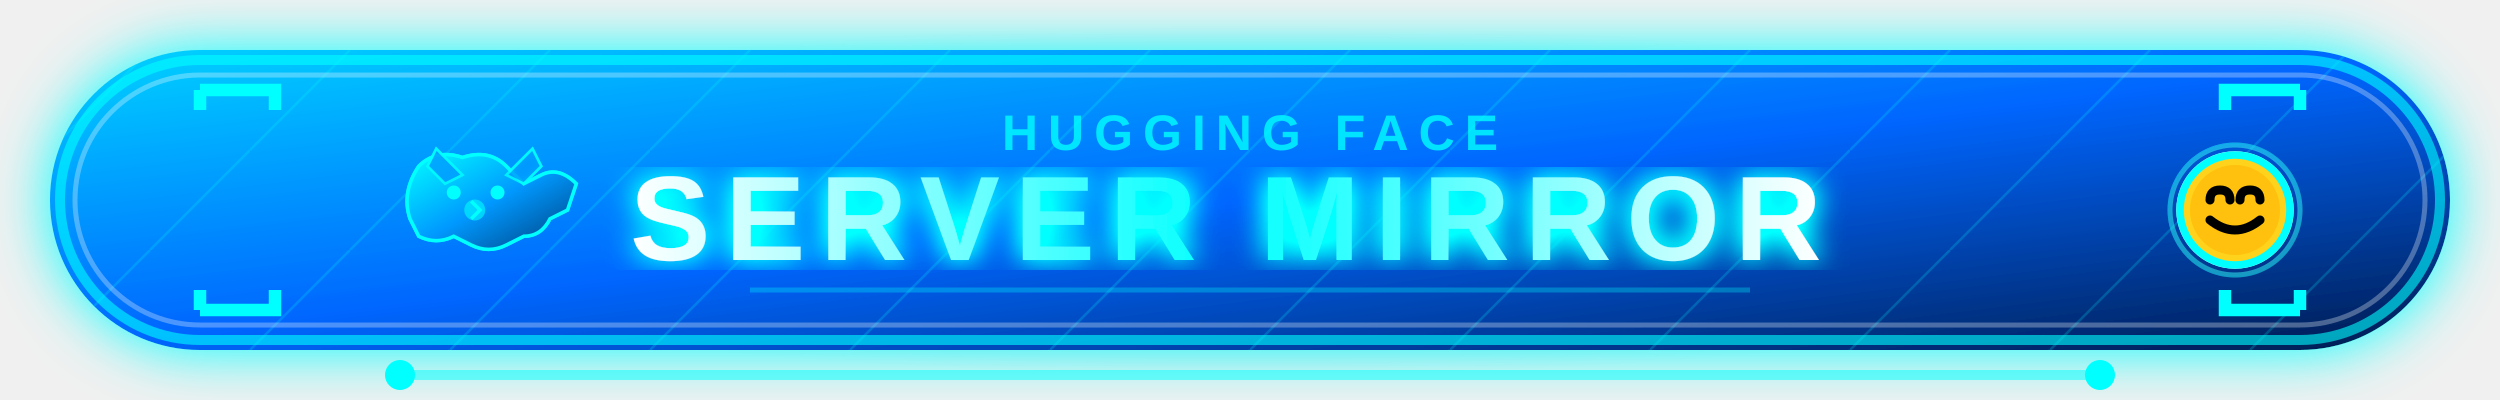
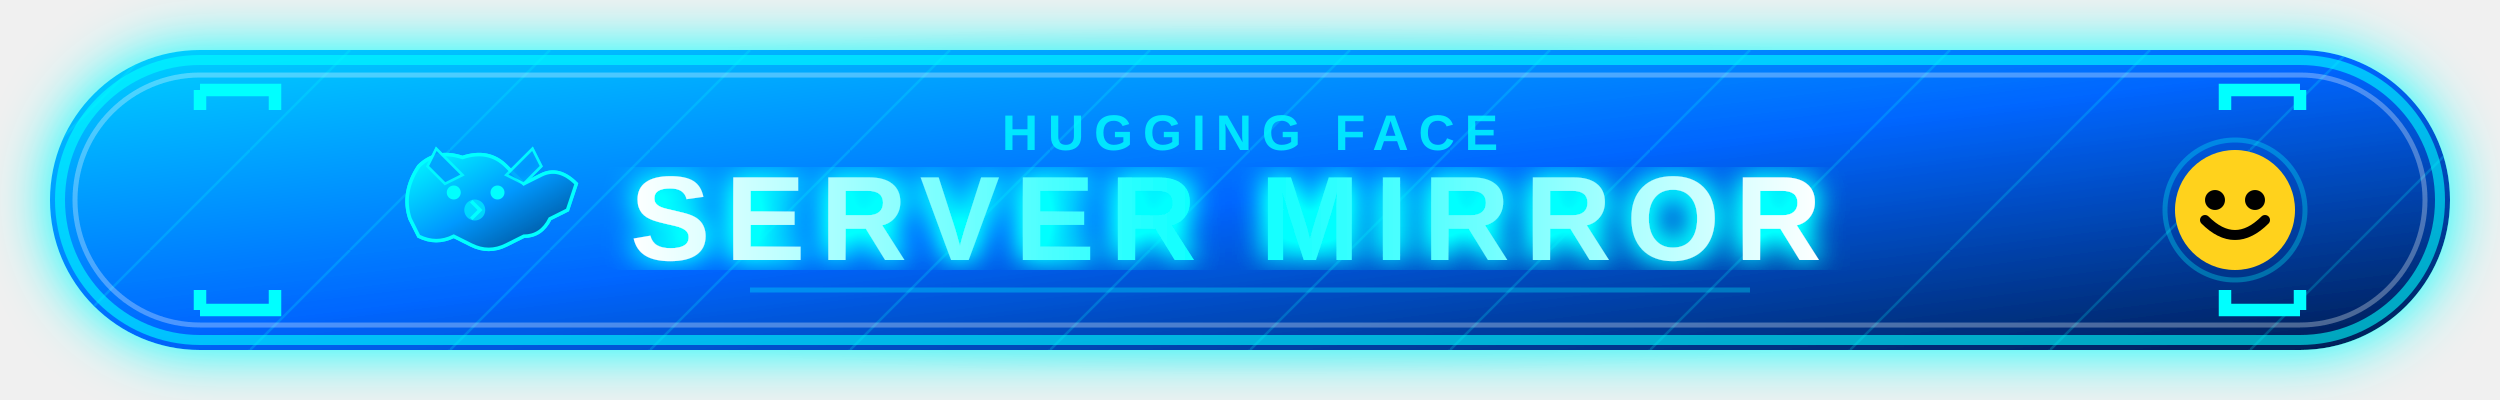
<svg xmlns="http://www.w3.org/2000/svg" width="500" height="80" viewBox="0 0 500 80">
  <defs>
    <linearGradient id="bodyGrad" x1="0%" y1="0%" x2="100%" y2="100%">
      <stop offset="0%" stop-color="#00d4ff" />
      <stop offset="50%" stop-color="#0066ff" />
      <stop offset="100%" stop-color="#001a4d" />
    </linearGradient>
    <radialGradient id="glowGrad" cx="50%" cy="50%">
      <stop offset="0%" stop-color="#00ffff" stop-opacity="0.8" />
      <stop offset="50%" stop-color="#0088ff" stop-opacity="0.4" />
      <stop offset="100%" stop-color="#003366" stop-opacity="0" />
    </radialGradient>
    <linearGradient id="dragonGrad" x1="0%" y1="0%" x2="100%" y2="100%">
      <stop offset="0%" stop-color="#00ffff" />
      <stop offset="50%" stop-color="#0099ff" />
      <stop offset="100%" stop-color="#003d7a" />
    </linearGradient>
    <linearGradient id="textGrad" x1="0%" y1="0%" x2="100%" y2="0%">
      <stop offset="0%" stop-color="#ffffff" />
      <stop offset="50%" stop-color="#00ffff" />
      <stop offset="100%" stop-color="#ffffff" />
    </linearGradient>
    <filter id="outerGlow" x="-50%" y="-50%" width="200%" height="200%">
      <feGaussianBlur stdDeviation="6" result="blur" />
      <feColorMatrix in="blur" type="matrix" values="0 0 0 0 0                                                        0 0.8 0.8 0 1                                                        0 0.8 0.8 0 1                                                        0 0 0 1 0" />
      <feMerge>
        <feMergeNode />
        <feMergeNode in="SourceGraphic" />
      </feMerge>
    </filter>
    <filter id="innerGlow">
      <feGaussianBlur stdDeviation="2" result="blur" />
      <feComposite in="blur" in2="SourceGraphic" operator="atop" />
      <feMerge>
        <feMergeNode />
        <feMergeNode in="SourceGraphic" />
      </feMerge>
    </filter>
    <filter id="textGlow">
      <feGaussianBlur stdDeviation="3" result="blur" />
      <feColorMatrix in="blur" type="matrix" values="0 0 0 0 0                                                        0 1 1 0 1                                                        0 1 1 0 1                                                        0 0 0 2 0" />
      <feMerge>
        <feMergeNode />
        <feMergeNode in="SourceGraphic" />
      </feMerge>
    </filter>
    <pattern id="techPattern" x="0" y="0" width="40" height="40" patternUnits="userSpaceOnUse">
      <path d="M0,20 L20,0 M20,40 L40,20" stroke="#00ffff" stroke-width="0.5" opacity="0.2" />
    </pattern>
  </defs>
  <ellipse cx="250" cy="40" rx="220" ry="35" fill="url(#glowGrad)" opacity="0.4">
    <animate attributeName="rx" values="220;240;220" dur="4s" repeatCount="indefinite" />
    <animate attributeName="ry" values="35;42;35" dur="4s" repeatCount="indefinite" />
  </ellipse>
  <g transform="translate(10,10)" filter="url(#outerGlow)">
    <rect x="0" y="0" width="480" height="60" rx="30" fill="url(#bodyGrad)" />
    <rect x="0" y="0" width="480" height="60" rx="30" fill="url(#techPattern)" />
    <rect x="2" y="2" width="476" height="56" rx="28" fill="none" stroke="#00ffff" stroke-width="2" opacity="0.6" />
    <rect x="5" y="5" width="470" height="50" rx="25" fill="none" stroke="#ffffff" stroke-width="1" opacity="0.3" />
    <path d="M 30,8 L 45,8 L 45,12 M 30,8 L 30,12" stroke="#00ffff" stroke-width="2.5" fill="none" />
    <path d="M 450,8 L 435,8 L 435,12 M 450,8 L 450,12" stroke="#00ffff" stroke-width="2.5" fill="none" />
    <path d="M 30,52 L 45,52 L 45,48 M 30,52 L 30,48" stroke="#00ffff" stroke-width="2.5" fill="none" />
    <path d="M 450,52 L 435,52 L 435,48 M 450,52 L 450,48" stroke="#00ffff" stroke-width="2.5" fill="none" />
    <g transform="translate(65, 18) scale(0.35)" filter="url(#innerGlow)">
      <path d="M 20,45 Q 15,30 25,15 Q 35,5 50,10 Q 65,5 75,15 L 85,25 L 95,20 Q 105,15 115,25 L 110,40 L 100,45 Q 95,55 85,55 L 75,60 Q 65,65 55,60 L 45,55 Q 35,60 25,55 Z" fill="url(#dragonGrad)" stroke="#00ffff" stroke-width="2" />
      <path d="M 50,20 L 35,5 L 30,15 L 40,25 Z" fill="#0099ff" stroke="#00ffff" stroke-width="1.5" opacity="0.8" />
      <path d="M 75,20 L 90,5 L 95,15 L 85,25 Z" fill="#0099ff" stroke="#00ffff" stroke-width="1.5" opacity="0.8" />
      <circle cx="45" cy="30" r="4" fill="#00ffff">
        <animate attributeName="opacity" values="1;0.3;1" dur="2s" repeatCount="indefinite" />
      </circle>
      <circle cx="70" cy="30" r="4" fill="#00ffff">
        <animate attributeName="opacity" values="1;0.3;1" dur="2s" repeatCount="indefinite" />
      </circle>
      <path d="M 55,35 L 60,40 L 55,45" stroke="#00ffff" stroke-width="2" fill="none" />
      <circle cx="57" cy="40" r="6" fill="#00ffff" opacity="0.6">
        <animate attributeName="r" values="6;9;6" dur="1.5s" repeatCount="indefinite" />
        <animate attributeName="opacity" values="0.6;0.2;0.6" dur="1.5s" repeatCount="indefinite" />
      </circle>
    </g>
-     <g transform="translate(425, 20)" filter="url(#innerGlow)">
-       <circle cx="12" cy="12" r="11" fill="#FFD21E" stroke="#00ffff" stroke-width="1.5" />
-       <circle cx="12" cy="12" r="9" fill="#FFC107" />
-       <path d="M 7,10 Q 7,8 9,8 Q 11,8 11,10" fill="none" stroke="#000000" stroke-width="1.8" stroke-linecap="round" />
-       <path d="M 13,10 Q 13,8 15,8 Q 17,8 17,10" fill="none" stroke="#000000" stroke-width="1.8" stroke-linecap="round" />
-       <path d="M 7,14 Q 12,18 17,14" fill="none" stroke="#000000" stroke-width="1.8" stroke-linecap="round" />
-       <circle cx="12" cy="12" r="13" fill="none" stroke="#00ffff" stroke-width="1" opacity="0.3">
-         <animate attributeName="r" values="13;16;13" dur="2s" repeatCount="indefinite" />
+     <g transform="translate(425, 18)">
+       <circle cx="12" cy="14" r="12" fill="#FFD21E" />
+       <circle cx="8" cy="12" r="2" fill="#000000" />
+       <circle cx="16" cy="12" r="2" fill="#000000" />
+       <path d="M 6,16 Q 12,22 18,16" fill="none" stroke="#000000" stroke-width="2" stroke-linecap="round" />
+       <circle cx="12" cy="14" r="14" fill="none" stroke="#00ffff" stroke-width="1" opacity="0.3">
+         <animate attributeName="r" values="14;17;14" dur="2s" repeatCount="indefinite" />
        <animate attributeName="opacity" values="0.3;0;0.3" dur="2s" repeatCount="indefinite" />
      </circle>
    </g>
    <g filter="url(#textGlow)">
      <text x="240" y="42" font-family="'Arial Black', Arial, sans-serif" font-size="24" font-weight="900" text-anchor="middle" fill="url(#textGrad)" letter-spacing="3">
        SERVER MIRROR
        <animate attributeName="opacity" values="1;0.85;1" dur="3s" repeatCount="indefinite" />
      </text>
    </g>
    <text x="240" y="20" font-family="Arial, sans-serif" font-size="10" font-weight="bold" text-anchor="middle" fill="#00ffff" letter-spacing="2" opacity="0.8">
      HUGGING FACE
    </text>
    <line x1="140" y1="48" x2="340" y2="48" stroke="#00ffff" stroke-width="1" opacity="0.3" />
  </g>
-   <g>
-     <line x1="80" y1="75" x2="420" y2="75" stroke="#00ffff" stroke-width="2" opacity="0.5">
-       <animate attributeName="x1" values="80;100;80" dur="3s" repeatCount="indefinite" />
-       <animate attributeName="x2" values="420;400;420" dur="3s" repeatCount="indefinite" />
-     </line>
-     <circle cx="80" cy="75" r="3" fill="#00ffff">
-       <animate attributeName="cx" values="80;100;80" dur="3s" repeatCount="indefinite" />
-     </circle>
-     <circle cx="420" cy="75" r="3" fill="#00ffff">
-       <animate attributeName="cx" values="420;400;420" dur="3s" repeatCount="indefinite" />
-     </circle>
-   </g>
</svg>
